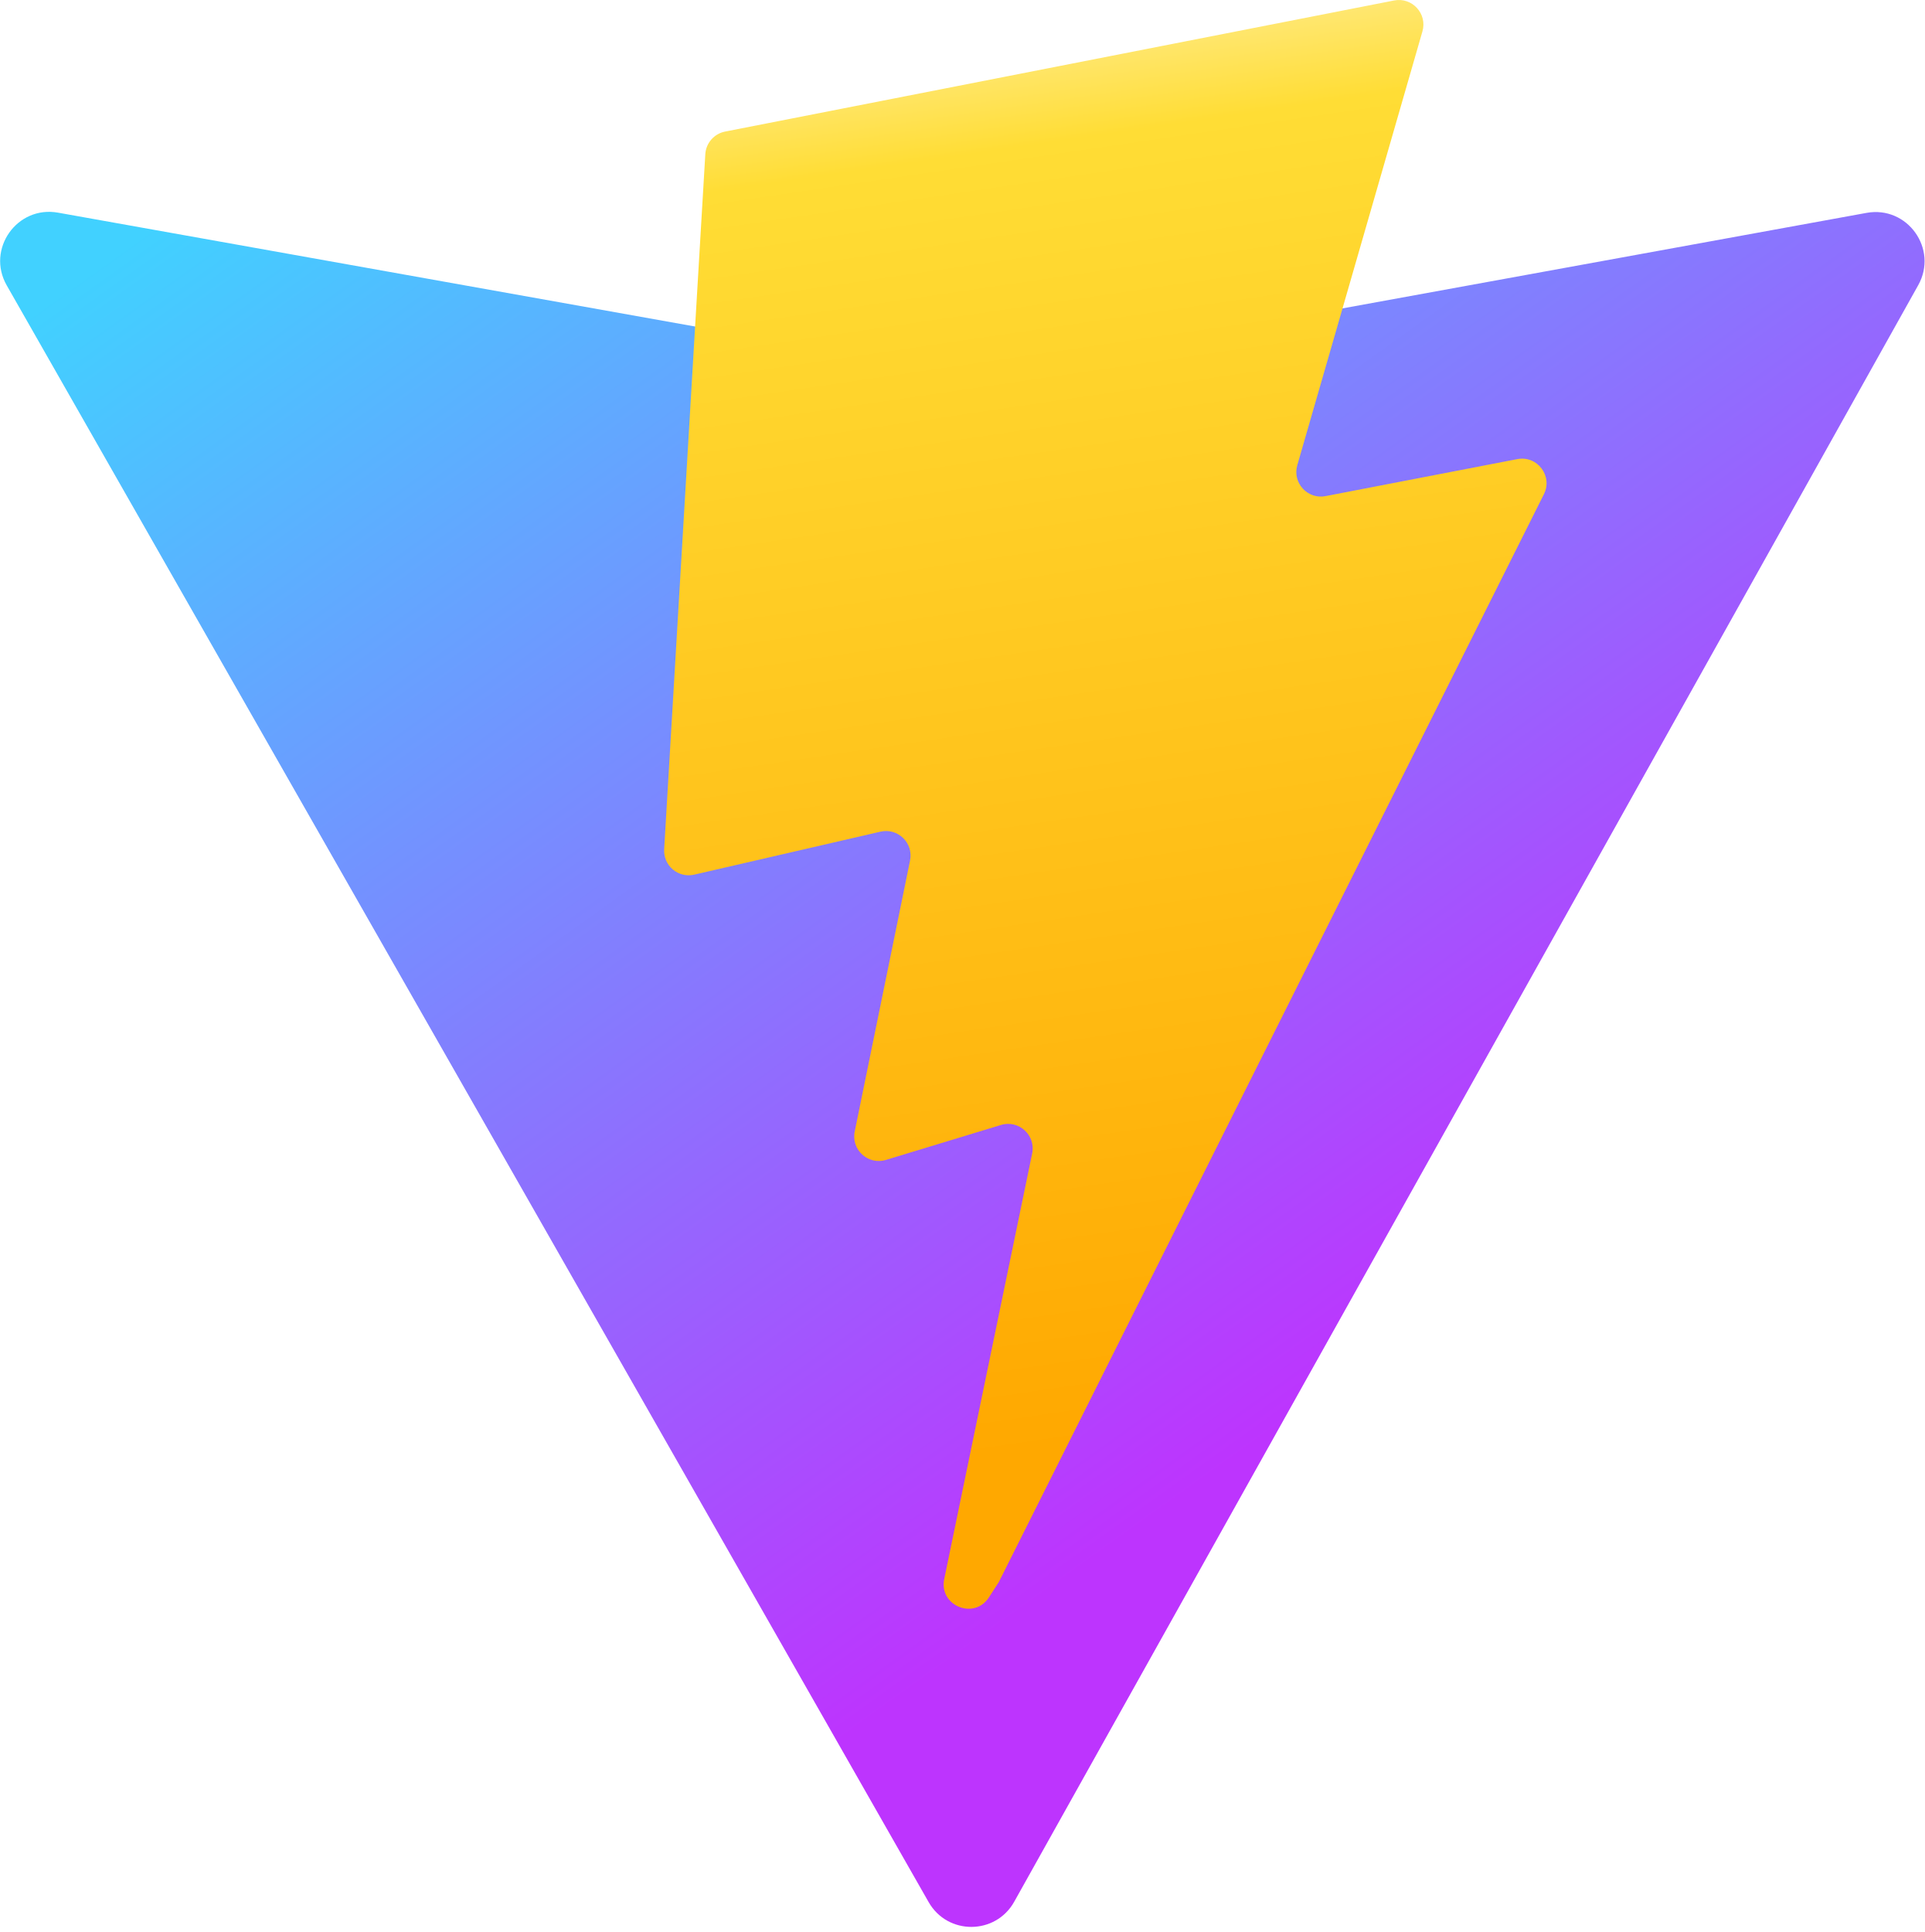
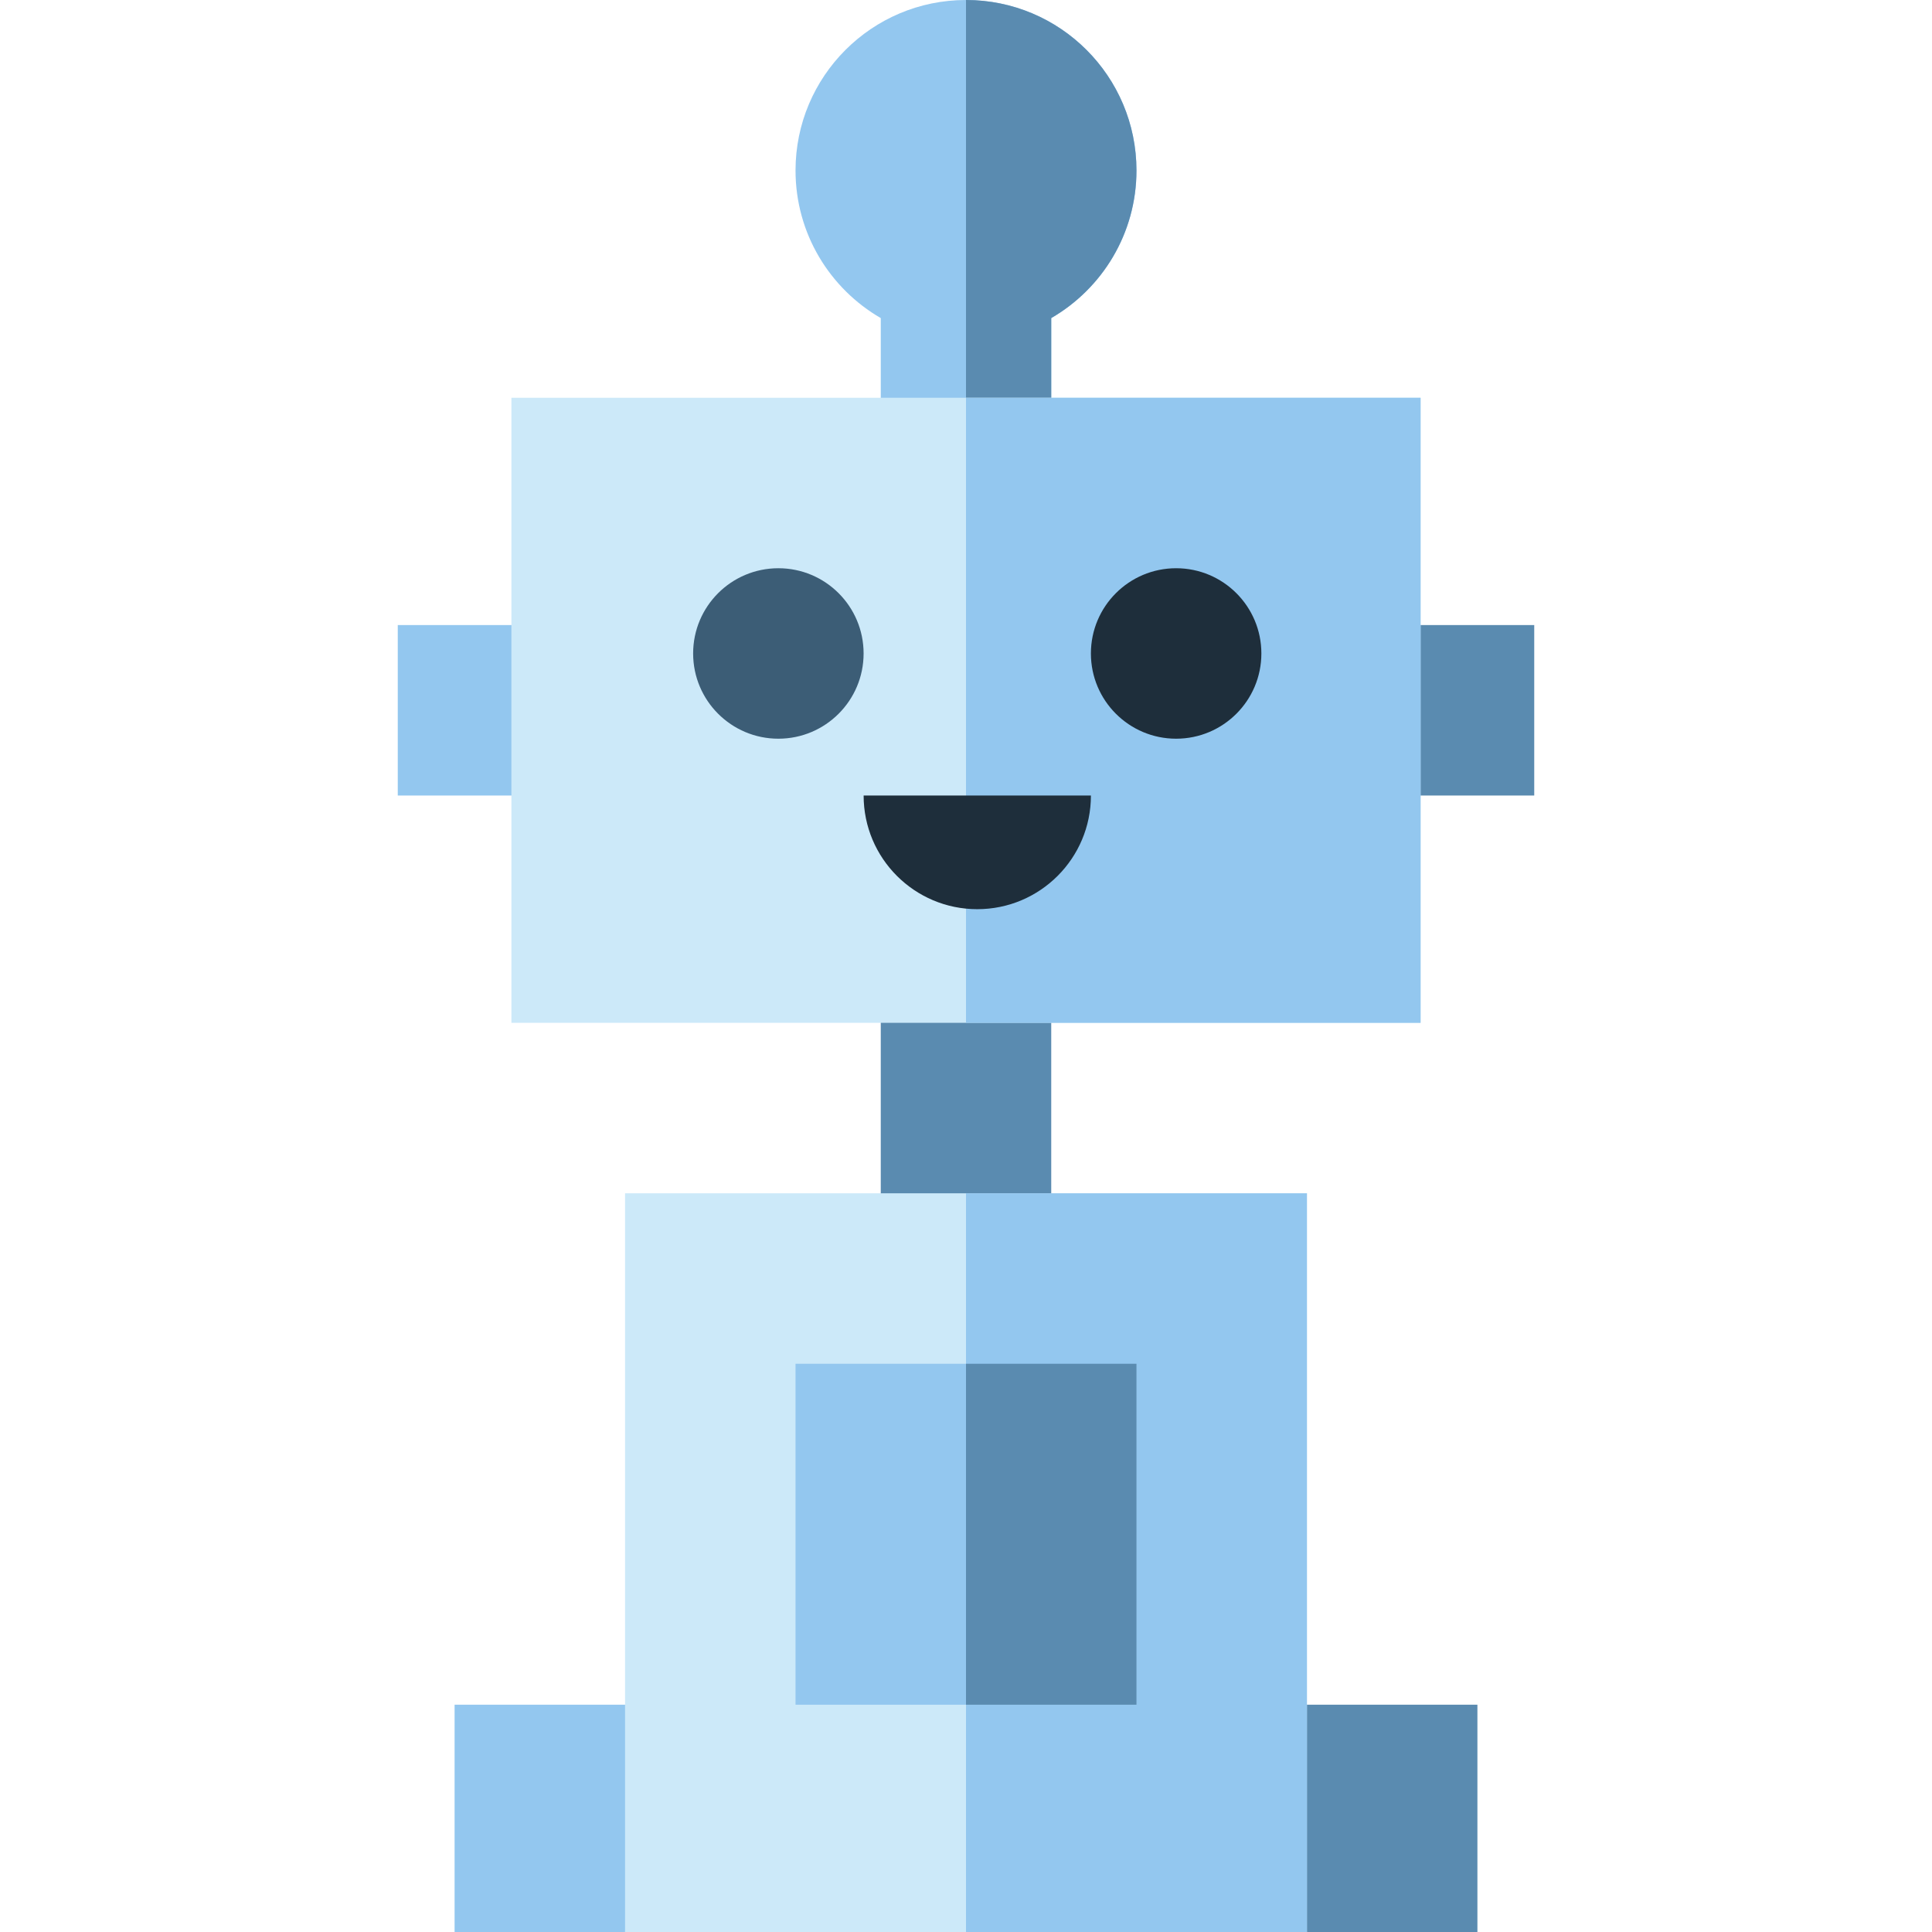
- <svg xmlns="http://www.w3.org/2000/svg" aria-hidden="true" role="img" class="iconify iconify--logos" width="31.88" height="32" preserveAspectRatio="xMidYMid meet" viewBox="0 0 256 257">
-   <defs>
-     <linearGradient id="IconifyId1813088fe1fbc01fb466" x1="-.828%" x2="57.636%" y1="7.652%" y2="78.411%">
-       <stop offset="0%" stop-color="#41D1FF" />
-       <stop offset="100%" stop-color="#BD34FE" />
-     </linearGradient>
-     <linearGradient id="IconifyId1813088fe1fbc01fb467" x1="43.376%" x2="50.316%" y1="2.242%" y2="89.03%">
-       <stop offset="0%" stop-color="#FFEA83" />
-       <stop offset="8.333%" stop-color="#FFDD35" />
-       <stop offset="100%" stop-color="#FFA800" />
-     </linearGradient>
-   </defs>
-   <path fill="url(#IconifyId1813088fe1fbc01fb466)" d="M255.153 37.938L134.897 252.976c-2.483 4.44-8.862 4.466-11.382.048L.875 37.958c-2.746-4.814 1.371-10.646 6.827-9.67l120.385 21.517a6.537 6.537 0 0 0 2.322-.004l117.867-21.483c5.438-.991 9.574 4.796 6.877 9.62Z" />
-   <path fill="url(#IconifyId1813088fe1fbc01fb467)" d="M185.432.063L96.44 17.501a3.268 3.268 0 0 0-2.634 3.014l-5.474 92.456a3.268 3.268 0 0 0 3.997 3.378l24.777-5.718c2.318-.535 4.413 1.507 3.936 3.838l-7.361 36.047c-.495 2.426 1.782 4.5 4.151 3.78l15.304-4.649c2.372-.72 4.652 1.36 4.15 3.788l-11.698 56.621c-.732 3.542 3.979 5.473 5.943 2.437l1.313-2.028l72.516-144.72c1.215-2.423-.88-5.186-3.54-4.672l-25.505 4.922c-2.396.462-4.435-1.77-3.759-4.114l16.646-57.705c.677-2.35-1.37-4.583-3.769-4.113Z" />
+ <svg xmlns="http://www.w3.org/2000/svg" version="1.1" id="Layer_1" viewBox="0 0 512 512" xml:space="preserve">
+   <polygon style="fill:#93C7EF;" points="165.647,512 120.471,512 120.471,451.765 195.765,451.765 " />
+   <g>
+     <polygon style="fill:#5A8BB0;" points="391.529,512 346.353,512 316.235,451.765 391.529,451.765  " />
+     <rect x="233.412" y="233.412" style="fill:#5A8BB0;" width="45.176" height="97.882" />
+   </g>
+   <path style="fill:#93C7EF;" d="M301.176,45.176C301.176,20.227,280.949,0,256,0s-45.176,20.227-45.176,45.176  c0,16.718,9.09,31.306,22.588,39.118v73.823h45.176V84.295C292.087,76.482,301.176,61.895,301.176,45.176z" />
+   <path style="fill:#5A8BB0;" d="M256,0v158.118h22.588V84.295c13.499-7.813,22.588-22.4,22.588-39.118  C301.176,20.227,280.949,0,256,0z" />
+   <rect x="105.412" y="165.647" style="fill:#93C7EF;" width="165.647" height="45.176" />
+   <rect x="240.941" y="165.647" style="fill:#5A8BB0;" width="165.647" height="45.176" />
+   <rect x="135.529" y="105.412" style="fill:#CCE9F9;" width="240.941" height="165.647" />
+   <rect x="256" y="105.412" style="fill:#93C7EF;" width="120.471" height="165.647" />
+   <rect x="165.647" y="316.235" style="fill:#CCE9F9;" width="180.706" height="195.765" />
+   <rect x="256" y="316.235" style="fill:#93C7EF;" width="90.353" height="195.765" />
+   <circle style="fill:#3C5D76;" cx="206.276" cy="173.176" r="22.588" />
+   <g>
+     <circle style="fill:#1E2E3B;" cx="311.688" cy="173.176" r="22.588" />
+     <path style="fill:#1E2E3B;" d="M228.87,210.824c0,16.632,13.484,30.118,30.118,30.118l0,0c16.632,0,30.118-13.485,30.118-30.118   H228.87z" />
+   </g>
+   <rect x="210.824" y="361.412" style="fill:#93C7EF;" width="90.353" height="90.353" />
+   <rect x="256" y="361.412" style="fill:#5A8BB0;" width="45.176" height="90.353" />
</svg>
